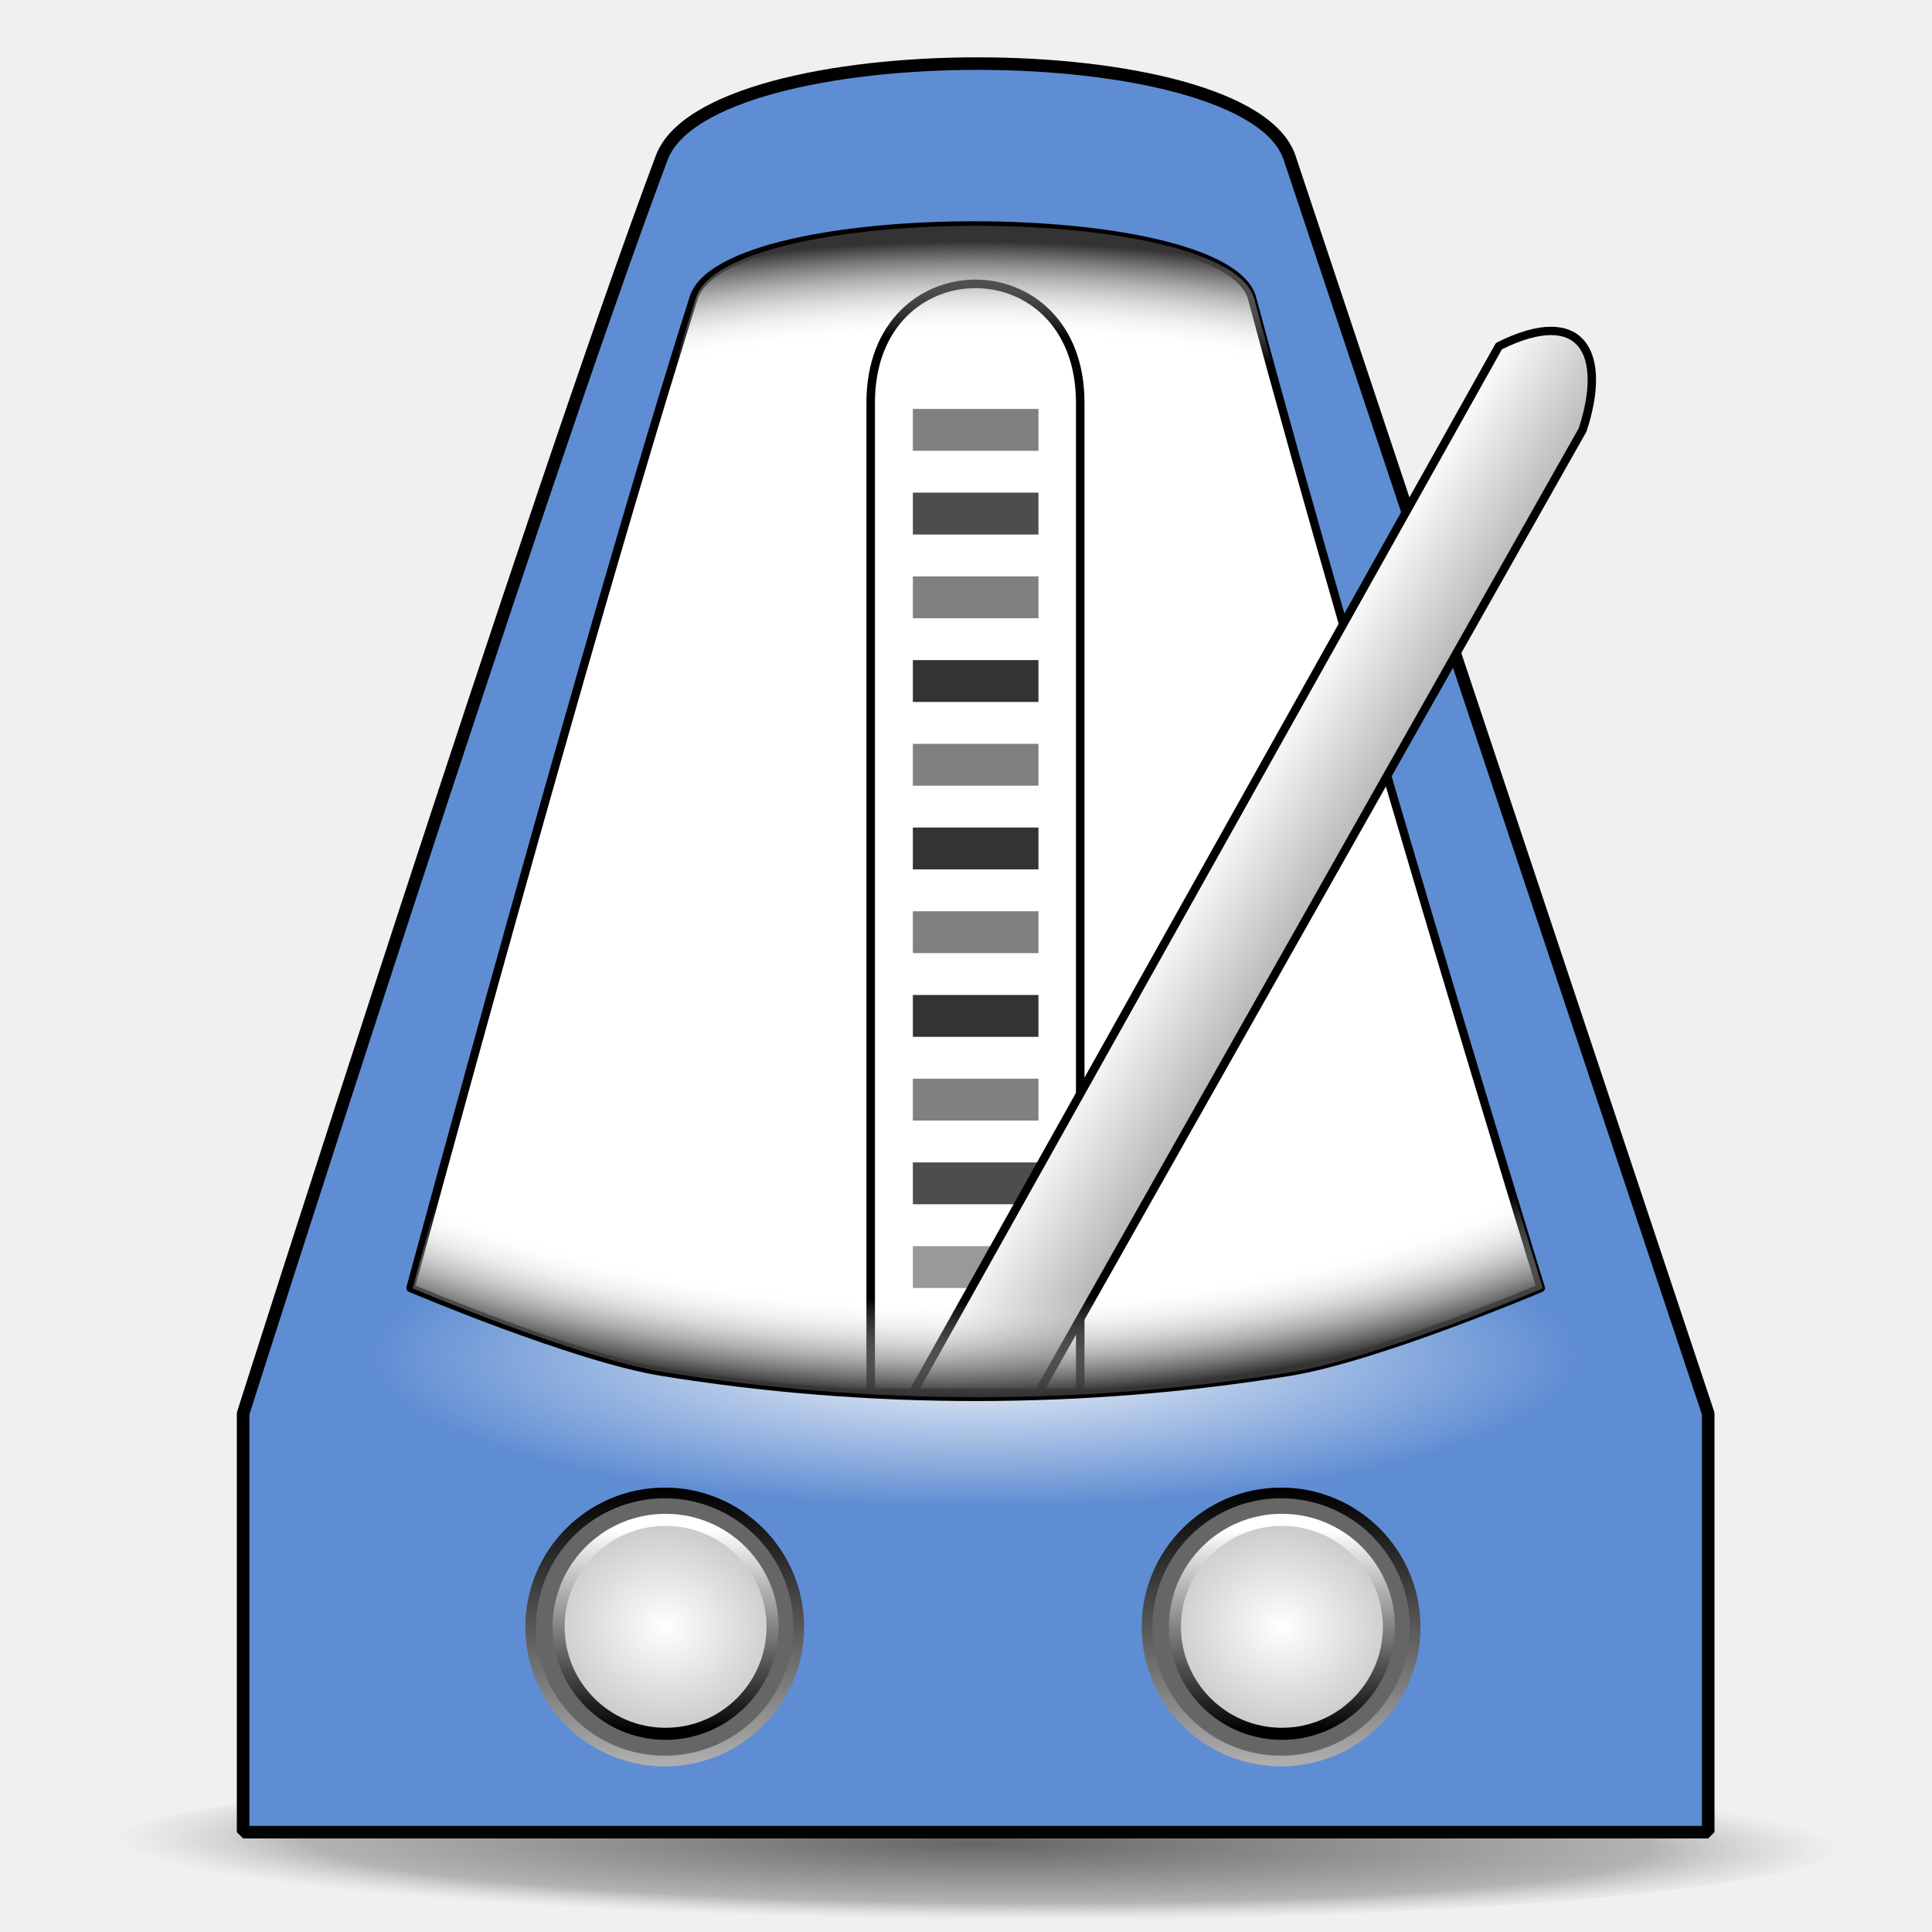
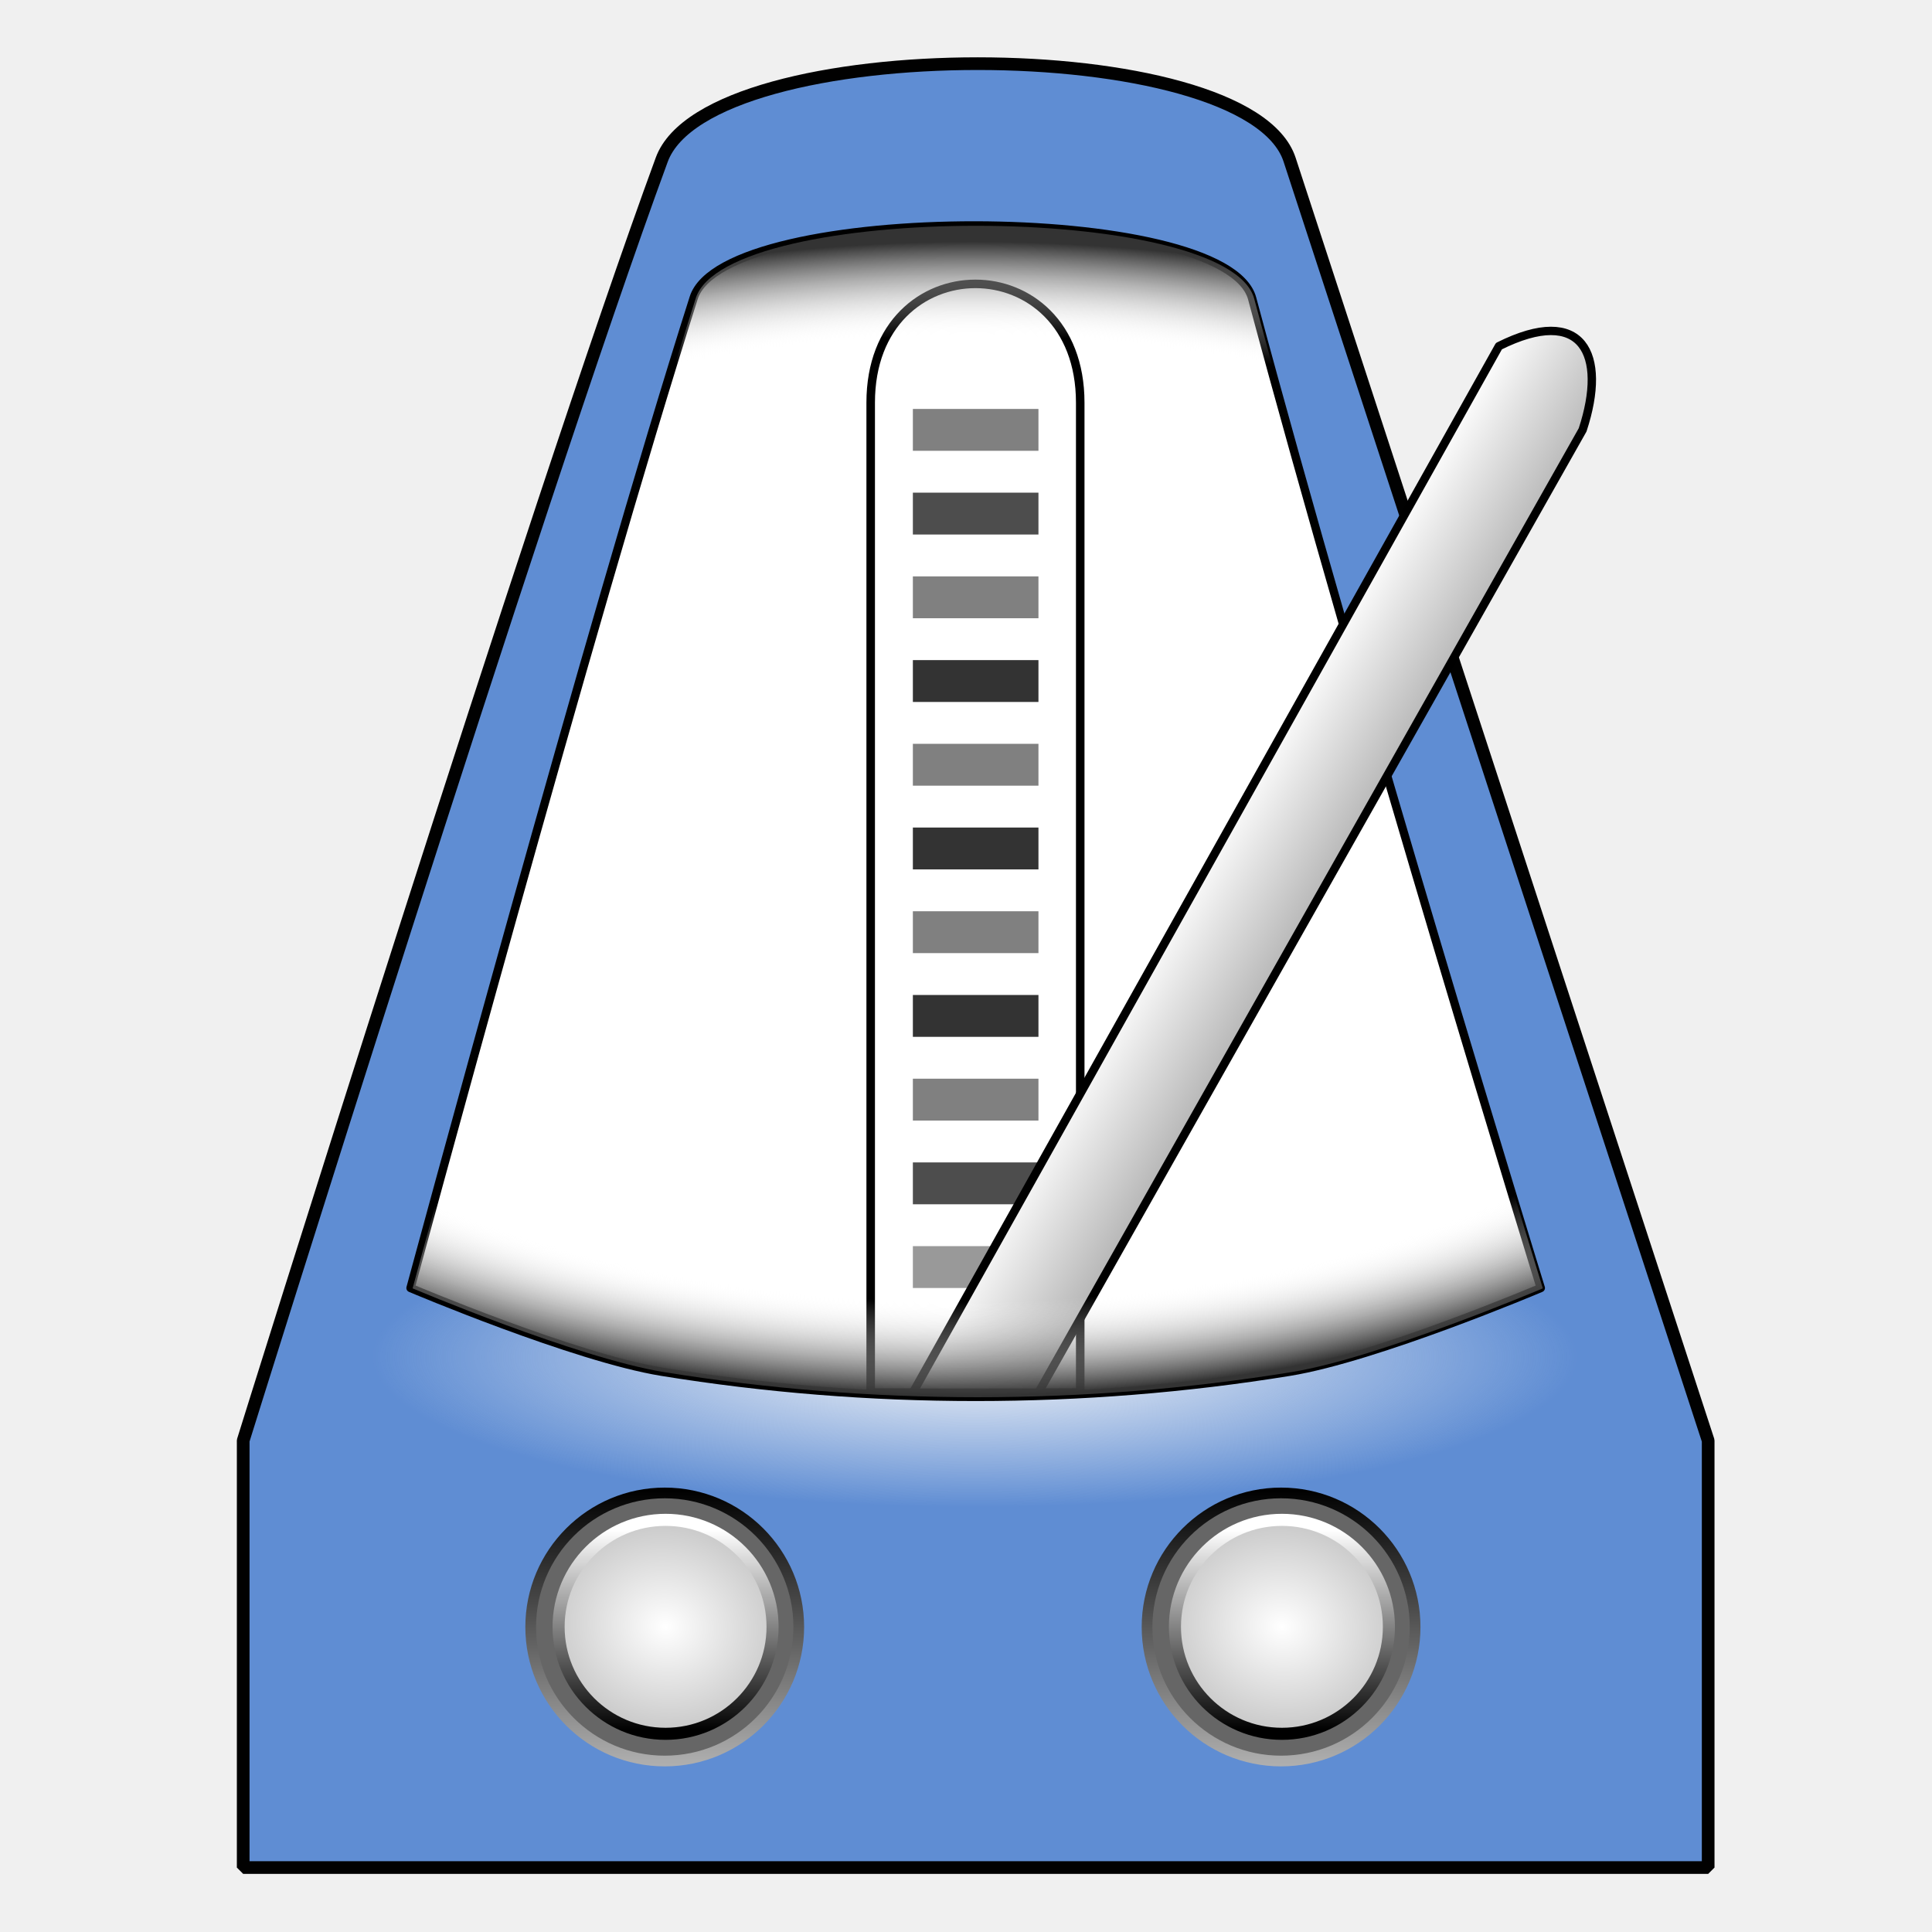
<svg xmlns="http://www.w3.org/2000/svg" xmlns:xlink="http://www.w3.org/1999/xlink" width="48.0px" height="48.0px" viewBox="0 0 48.0 48.0" version="1.1" id="SVGRoot">
  <defs id="defs10">
-     <linearGradient id="linearGradient6572">
-       <stop style="stop-color:#666666;stop-opacity:1" offset="0" id="stop6568" />
-       <stop style="stop-color:#b3b3b3;stop-opacity:1" offset="0.776" id="stop7548" />
-       <stop style="stop-color:#cccccc;stop-opacity:0;" offset="1" id="stop6570" />
-     </linearGradient>
    <linearGradient id="linearGradient5922">
      <stop style="stop-color:#ffffff;stop-opacity:1" offset="0" id="stop5918" />
      <stop style="stop-color:#cccccc;stop-opacity:1" offset="1" id="stop5920" />
    </linearGradient>
    <linearGradient id="linearGradient5118">
      <stop style="stop-color:#000000;stop-opacity:1;" offset="0" id="stop5114" />
      <stop style="stop-color:#b3b3b3;stop-opacity:1" offset="1" id="stop5116" />
    </linearGradient>
    <linearGradient id="linearGradient3719">
      <stop style="stop-color:#000000;stop-opacity:1" offset="0" id="stop3715" />
      <stop style="stop-color:#ffffff;stop-opacity:1" offset="1" id="stop3717" />
    </linearGradient>
    <linearGradient id="linearGradient3869">
      <stop style="stop-color:#ffffff;stop-opacity:1" offset="0" id="stop3865" />
      <stop style="stop-color:#b3b3b3;stop-opacity:1" offset="1" id="stop3867" />
    </linearGradient>
    <linearGradient id="linearGradient3791">
      <stop style="stop-color:#f9f9f9;stop-opacity:1;" offset="0" id="stop3787" />
      <stop style="stop-color:#f9f9f9;stop-opacity:0;" offset="1" id="stop3789" />
    </linearGradient>
    <linearGradient id="linearGradient3747">
      <stop style="stop-color:#ffffff;stop-opacity:0" offset="0" id="stop3743" />
      <stop style="stop-color:#ffffff;stop-opacity:0" offset="0.837" id="stop3751" />
      <stop style="stop-color:#333333;stop-opacity:1" offset="1" id="stop3745" />
    </linearGradient>
    <linearGradient id="linearGradient3715">
      <stop style="stop-color:#666666;stop-opacity:1;" offset="0" id="stop3711" />
      <stop style="stop-color:#666666;stop-opacity:0;" offset="1" id="stop3713" />
    </linearGradient>
    <linearGradient id="linearGradient3707">
      <stop style="stop-color:#ffffff;stop-opacity:1" offset="0" id="stop3703" />
      <stop style="stop-color:#ffffff;stop-opacity:0" offset="1" id="stop3705" />
    </linearGradient>
    <linearGradient id="linearGradient3393">
      <stop style="stop-color:#808080;stop-opacity:1;" offset="0" id="stop3391" />
    </linearGradient>
    <marker style="overflow:visible" id="marker1258" refX="0.0" refY="0.0" orient="auto">
      <path transform="scale(0.8) translate(12.5,0)" style="fill-rule:evenodd;stroke:#000000;stroke-width:1pt;stroke-opacity:1;fill:#ff9955;fill-opacity:1" d="M 0.0,0.0 L 5.0,-5.0 L -12.5,0.0 L 5.0,5.0 L 0.0,0.0 z " id="path1256" />
    </marker>
    <marker style="overflow:visible" id="marker1230" refX="0.0" refY="0.0" orient="auto">
      <path transform="scale(0.8) translate(12.5,0)" style="fill-rule:evenodd;stroke:#000000;stroke-width:1pt;stroke-opacity:1;fill:#ff9955;fill-opacity:1" d="M 0.0,0.0 L 5.0,-5.0 L -12.5,0.0 L 5.0,5.0 L 0.0,0.0 z " id="path1228" />
    </marker>
    <marker style="overflow:visible" id="marker1208" refX="0.0" refY="0.0" orient="auto">
      <path transform="scale(0.8) translate(12.5,0)" style="fill-rule:evenodd;stroke:#000000;stroke-width:1pt;stroke-opacity:1;fill:#ff9955;fill-opacity:1" d="M 0.0,0.0 L 5.0,-5.0 L -12.5,0.0 L 5.0,5.0 L 0.0,0.0 z " id="path1206" />
    </marker>
    <marker style="overflow:visible" id="Arrow1Lstart" refX="0.0" refY="0.0" orient="auto">
      <path transform="scale(0.8) translate(12.5,0)" style="fill-rule:evenodd;stroke:#000000;stroke-width:1pt;stroke-opacity:1;fill:#ff9955;fill-opacity:1" d="M 0.0,0.0 L 5.0,-5.0 L -12.5,0.0 L 5.0,5.0 L 0.0,0.0 z " id="path930" />
    </marker>
    <filter style="color-interpolation-filters:sRGB" id="filter3419" x="-0.004" width="1.007" y="-0.004" height="1.007">
      <feGaussianBlur stdDeviation="0" id="feGaussianBlur3421" />
    </filter>
    <radialGradient xlink:href="#linearGradient3791" id="radialGradient3793" cx="22.501" cy="32.278" fx="22.501" fy="32.278" r="13.762" gradientTransform="matrix(1.088379,0,0,0.2715824,-0.2714842,24.94451)" gradientUnits="userSpaceOnUse" />
    <linearGradient xlink:href="#linearGradient3869" id="linearGradient3871" x1="34.711" y1="4.07" x2="37.885" y2="4.07" gradientUnits="userSpaceOnUse" gradientTransform="matrix(0.9006656,0.5199995,-0.5199995,0.9006656,0.8400261,-0.7600261)" />
    <radialGradient xlink:href="#linearGradient3747" id="radialGradient896" gradientUnits="userSpaceOnUse" gradientTransform="matrix(1.852436,-0.00664455,0.00366367,1.021392,-20.11198,-0.3120146)" cx="23.375" cy="21.782" fx="23.375" fy="21.782" r="13.5" />
    <radialGradient xlink:href="#linearGradient5922" id="radialGradient3713" cx="16.536" cy="40.418" fx="16.536" fy="40.418" r="2.764" gradientUnits="userSpaceOnUse" gradientTransform="matrix(0.1680125,-0.8748867,0.9820553,0.1885931,-25.93542,47.26235)" />
    <linearGradient xlink:href="#linearGradient3719" id="linearGradient4968" gradientUnits="userSpaceOnUse" x1="17" y1="43" x2="17" y2="38" />
    <linearGradient xlink:href="#linearGradient5118" id="linearGradient5120" x1="17" y1="37" x2="17" y2="44" gradientUnits="userSpaceOnUse" />
    <radialGradient xlink:href="#linearGradient5922" id="radialGradient6296" gradientUnits="userSpaceOnUse" gradientTransform="matrix(0.1680125,-0.8748867,0.9820553,0.1885931,-10.62191,47.26235)" cx="16.536" cy="40.418" fx="16.536" fy="40.418" r="2.764" />
    <linearGradient xlink:href="#linearGradient3719" id="linearGradient6298" gradientUnits="userSpaceOnUse" x1="17" y1="43" x2="17" y2="38" gradientTransform="translate(15.31351)" />
    <linearGradient xlink:href="#linearGradient5118" id="linearGradient6300" gradientUnits="userSpaceOnUse" x1="17" y1="37" x2="17" y2="44" gradientTransform="translate(15.31351)" />
-     <radialGradient xlink:href="#linearGradient6572" id="radialGradient6574" cx="24.092" cy="44.735" fx="24.092" fy="44.735" r="19.522" gradientTransform="matrix(1.10157,0.00902559,-6.5869647e-4,0.09735439,-2.203704,41.22994)" gradientUnits="userSpaceOnUse" />
  </defs>
  <g id="layer1">
-     <ellipse style="fill:url(#radialGradient6574);fill-opacity:1;stroke:none;stroke-width:0.273;stroke-linejoin:round;stroke-miterlimit:4;stroke-dasharray:none;stroke-opacity:1;paint-order:markers fill stroke" id="path6486" cx="24.306" cy="45.802" rx="21.528" ry="1.93" />
-     <path style="opacity:1;mix-blend-mode:normal;fill:#5f8dd3;fill-opacity:1;stroke:#010101;stroke-width:0.312;stroke-linecap:butt;stroke-linejoin:bevel;stroke-miterlimit:4;stroke-dasharray:none;stroke-dashoffset:0;stroke-opacity:1;paint-order:markers fill stroke" d="m 16.44,3.92 c 1.17,-3.12 14.56,-3.12 15.6,0 2.81,8.43 10.4,31.2 10.4,31.2 V 45.52 H 6.04 V 35.12 c 0,0 7.28,-22.88 10.4,-31.2 z" id="path77" />
+     <path style="opacity:1;mix-blend-mode:normal;fill:#5f8dd3;fill-opacity:1;stroke:#010101;stroke-width:0.315;stroke-linecap:butt;stroke-linejoin:bevel;stroke-miterlimit:4;stroke-dasharray:none;stroke-dashoffset:0;stroke-opacity:1;paint-order:markers fill stroke" d="m 16.441,3.968 c 1.17,-3.182 14.559,-3.182 15.599,0 2.81,8.598 10.399,31.823 10.399,31.823 V 46.399 H 6.042 V 35.791 c 0,0 7.279,-23.337 10.399,-31.823 z" id="path77" />
    <ellipse style="opacity:1;fill:url(#radialGradient3793);fill-opacity:1;fill-rule:nonzero;stroke:none;stroke-width:0.191;stroke-linecap:butt;stroke-linejoin:round;stroke-miterlimit:4;stroke-dasharray:none;stroke-dashoffset:0;stroke-opacity:1;paint-order:markers fill stroke" id="path3785" cx="24.218" cy="33.711" rx="14.978" ry="3.737" />
    <path style="opacity:0.998;fill:#ffffff;fill-opacity:1;fill-rule:nonzero;stroke:#000000;stroke-width:0.2;stroke-linecap:butt;stroke-linejoin:round;stroke-miterlimit:4;stroke-dasharray:none;stroke-opacity:1;paint-order:markers fill stroke;filter:url(#filter3419)" d="M 16.765,9.344 C 17.5,7.038 29.483,7.038 30.105,9.36 32.703,19.056 37,33 37,33 c 0,0 -3.919,1.662 -6,2 -4.935,0.801 -10.065,0.801 -15,0 -2.081,-0.338 -6,-2 -6,-2 0,0 4.31,-15.955 6.765,-23.656 z" id="path79" transform="matrix(1.039999,0,0,1.039999,-0.199973,-2.319993)" />
    <path style="fill:#ffffff;fill-opacity:1;stroke:#000000;stroke-width:0.212;stroke-linecap:butt;stroke-linejoin:round;stroke-miterlimit:4;stroke-dasharray:none;stroke-opacity:1" d="m 21.632,34.598 c 0,0 0,-19.675 0,-24.594 0,-3.935 5.206,-3.935 5.206,0 0,4.919 0,24.594 0,24.594 h -5.206" id="path904" />
    <rect style="fill:#4d4d4d;stroke-width:0.208;stroke-linejoin:round;stroke-miterlimit:4;stroke-dasharray:none" id="rect906" width="3.12" height="1.04" x="22.68" y="12.24" />
    <rect style="fill:#808080;stroke-width:0.208;stroke-linejoin:round;stroke-miterlimit:4;stroke-dasharray:none" id="rect908" width="3.12" height="1.04" x="22.68" y="14.32" />
    <rect style="fill:#333333;stroke-width:0.208;stroke-linejoin:round;stroke-miterlimit:4;stroke-dasharray:none" id="rect910" width="3.12" height="1.04" x="22.68" y="16.4" />
    <rect style="fill:#808080;stroke-width:0.208;stroke-linejoin:round;stroke-miterlimit:4;stroke-dasharray:none" id="rect912" width="3.12" height="1.04" x="22.68" y="18.48" />
    <rect style="fill:#333333;stroke-width:0.208;stroke-linejoin:round;stroke-miterlimit:4;stroke-dasharray:none" id="rect914" width="3.12" height="1.04" x="22.68" y="20.56" />
    <rect style="fill:#808080;stroke-width:0.208;stroke-linejoin:round;stroke-miterlimit:4;stroke-dasharray:none" id="rect916" width="3.12" height="1.04" x="22.68" y="22.64" />
    <rect style="fill:#333333;stroke-width:0.208;stroke-linejoin:round;stroke-miterlimit:4;stroke-dasharray:none" id="rect918" width="3.12" height="1.04" x="22.68" y="24.72" />
    <rect style="fill:#808080;stroke-width:0.208;stroke-linejoin:round;stroke-miterlimit:4;stroke-dasharray:none" id="rect920" width="3.12" height="1.04" x="22.68" y="26.8" />
    <rect style="fill:#4d4d4d;stroke-width:0.208;stroke-linejoin:round;stroke-miterlimit:4;stroke-dasharray:none" id="rect922" width="3.12" height="1.04" x="22.68" y="28.88" />
    <rect style="fill:#999999;stroke-width:0.208;stroke-linejoin:round;stroke-miterlimit:4;stroke-dasharray:none" id="rect926" width="3.12" height="1.04" x="22.68" y="30.96" />
    <rect style="fill:#808080;stroke-width:0;stroke-linejoin:round;stroke-miterlimit:4;stroke-dasharray:none" id="rect928" width="3.12" height="1.04" x="22.68" y="10.16" />
    <path style="color:#000000;font-style:normal;font-variant:normal;font-weight:normal;font-stretch:normal;font-size:medium;line-height:normal;font-family:sans-serif;font-variant-ligatures:normal;font-variant-position:normal;font-variant-caps:normal;font-variant-numeric:normal;font-variant-alternates:normal;font-variant-east-asian:normal;font-feature-settings:normal;font-variation-settings:normal;text-indent:0;text-align:start;text-decoration:none;text-decoration-line:none;text-decoration-style:solid;text-decoration-color:#000000;letter-spacing:normal;word-spacing:normal;text-transform:none;writing-mode:lr-tb;direction:ltr;text-orientation:mixed;dominant-baseline:auto;baseline-shift:baseline;text-anchor:start;white-space:normal;shape-padding:0;shape-margin:0;inline-size:0;clip-rule:nonzero;display:inline;overflow:visible;visibility:visible;opacity:1;isolation:auto;mix-blend-mode:normal;color-interpolation:sRGB;color-interpolation-filters:linearRGB;solid-color:#000000;solid-opacity:1;vector-effect:none;fill:url(#linearGradient3871);fill-opacity:1;fill-rule:nonzero;stroke:#000000;stroke-width:0.208;stroke-linecap:butt;stroke-linejoin:round;stroke-miterlimit:4;stroke-dasharray:none;stroke-dashoffset:0;stroke-opacity:1;paint-order:markers fill stroke;color-rendering:auto;image-rendering:auto;shape-rendering:auto;text-rendering:auto;enable-background:accumulate;stop-color:#000000;stop-opacity:1" d="M 22.68,34.6 37.24,8.6 c 2.08,-1.04 2.7,0.197 2.08,2.08 l -13.52,23.92 -3.12,-1e-6" id="rect1344" />
    <circle style="fill:#666666;stroke:url(#linearGradient5120);stroke-width:0.266;stroke-linecap:butt;stroke-linejoin:bevel;stroke-miterlimit:4;stroke-dasharray:none;stroke-dashoffset:0;stroke-opacity:1;paint-order:markers fill stroke" id="path1350" cx="16.515" cy="40.422" r="3.33" />
    <circle style="opacity:0.998;fill:url(#radialGradient3713);fill-opacity:1;fill-rule:nonzero;stroke:url(#linearGradient4968);stroke-width:0.3;stroke-linecap:butt;stroke-linejoin:round;stroke-miterlimit:4;stroke-dasharray:none;stroke-dashoffset:0;stroke-opacity:1;paint-order:markers fill stroke" id="path3431" cx="16.536" cy="40.418" r="2.658" />
    <path style="opacity:0.998;fill:url(#radialGradient896);fill-opacity:1;fill-rule:nonzero;stroke:none;stroke-width:0.2;stroke-linecap:butt;stroke-linejoin:round;stroke-miterlimit:4;stroke-dasharray:none;stroke-opacity:1;paint-order:markers fill stroke;filter:url(#filter3419)" d="M 16.765,9.344 C 17.5,7.038 29.483,7.038 30.105,9.36 32.703,19.056 37,33 37,33 c 0,0 -3.919,1.662 -6,2 -4.935,0.801 -10.065,0.801 -15,0 -2.081,-0.338 -6,-2 -6,-2 0,0 4.31,-15.955 6.765,-23.656 z" id="path80" transform="matrix(1.039999,0,0,1.039999,-0.1485342,-2.311248)" />
    <circle style="fill:#666666;stroke:url(#linearGradient6300);stroke-width:0.266;stroke-linecap:butt;stroke-linejoin:bevel;stroke-miterlimit:4;stroke-dasharray:none;stroke-dashoffset:0;stroke-opacity:1;paint-order:markers fill stroke" id="circle6292" cx="31.828" cy="40.422" r="3.33" />
    <circle style="opacity:0.998;fill:url(#radialGradient6296);fill-opacity:1;fill-rule:nonzero;stroke:url(#linearGradient6298);stroke-width:0.3;stroke-linecap:butt;stroke-linejoin:round;stroke-miterlimit:4;stroke-dasharray:none;stroke-dashoffset:0;stroke-opacity:1;paint-order:markers fill stroke" id="circle6294" cx="31.849" cy="40.418" r="2.658" />
  </g>
</svg>
